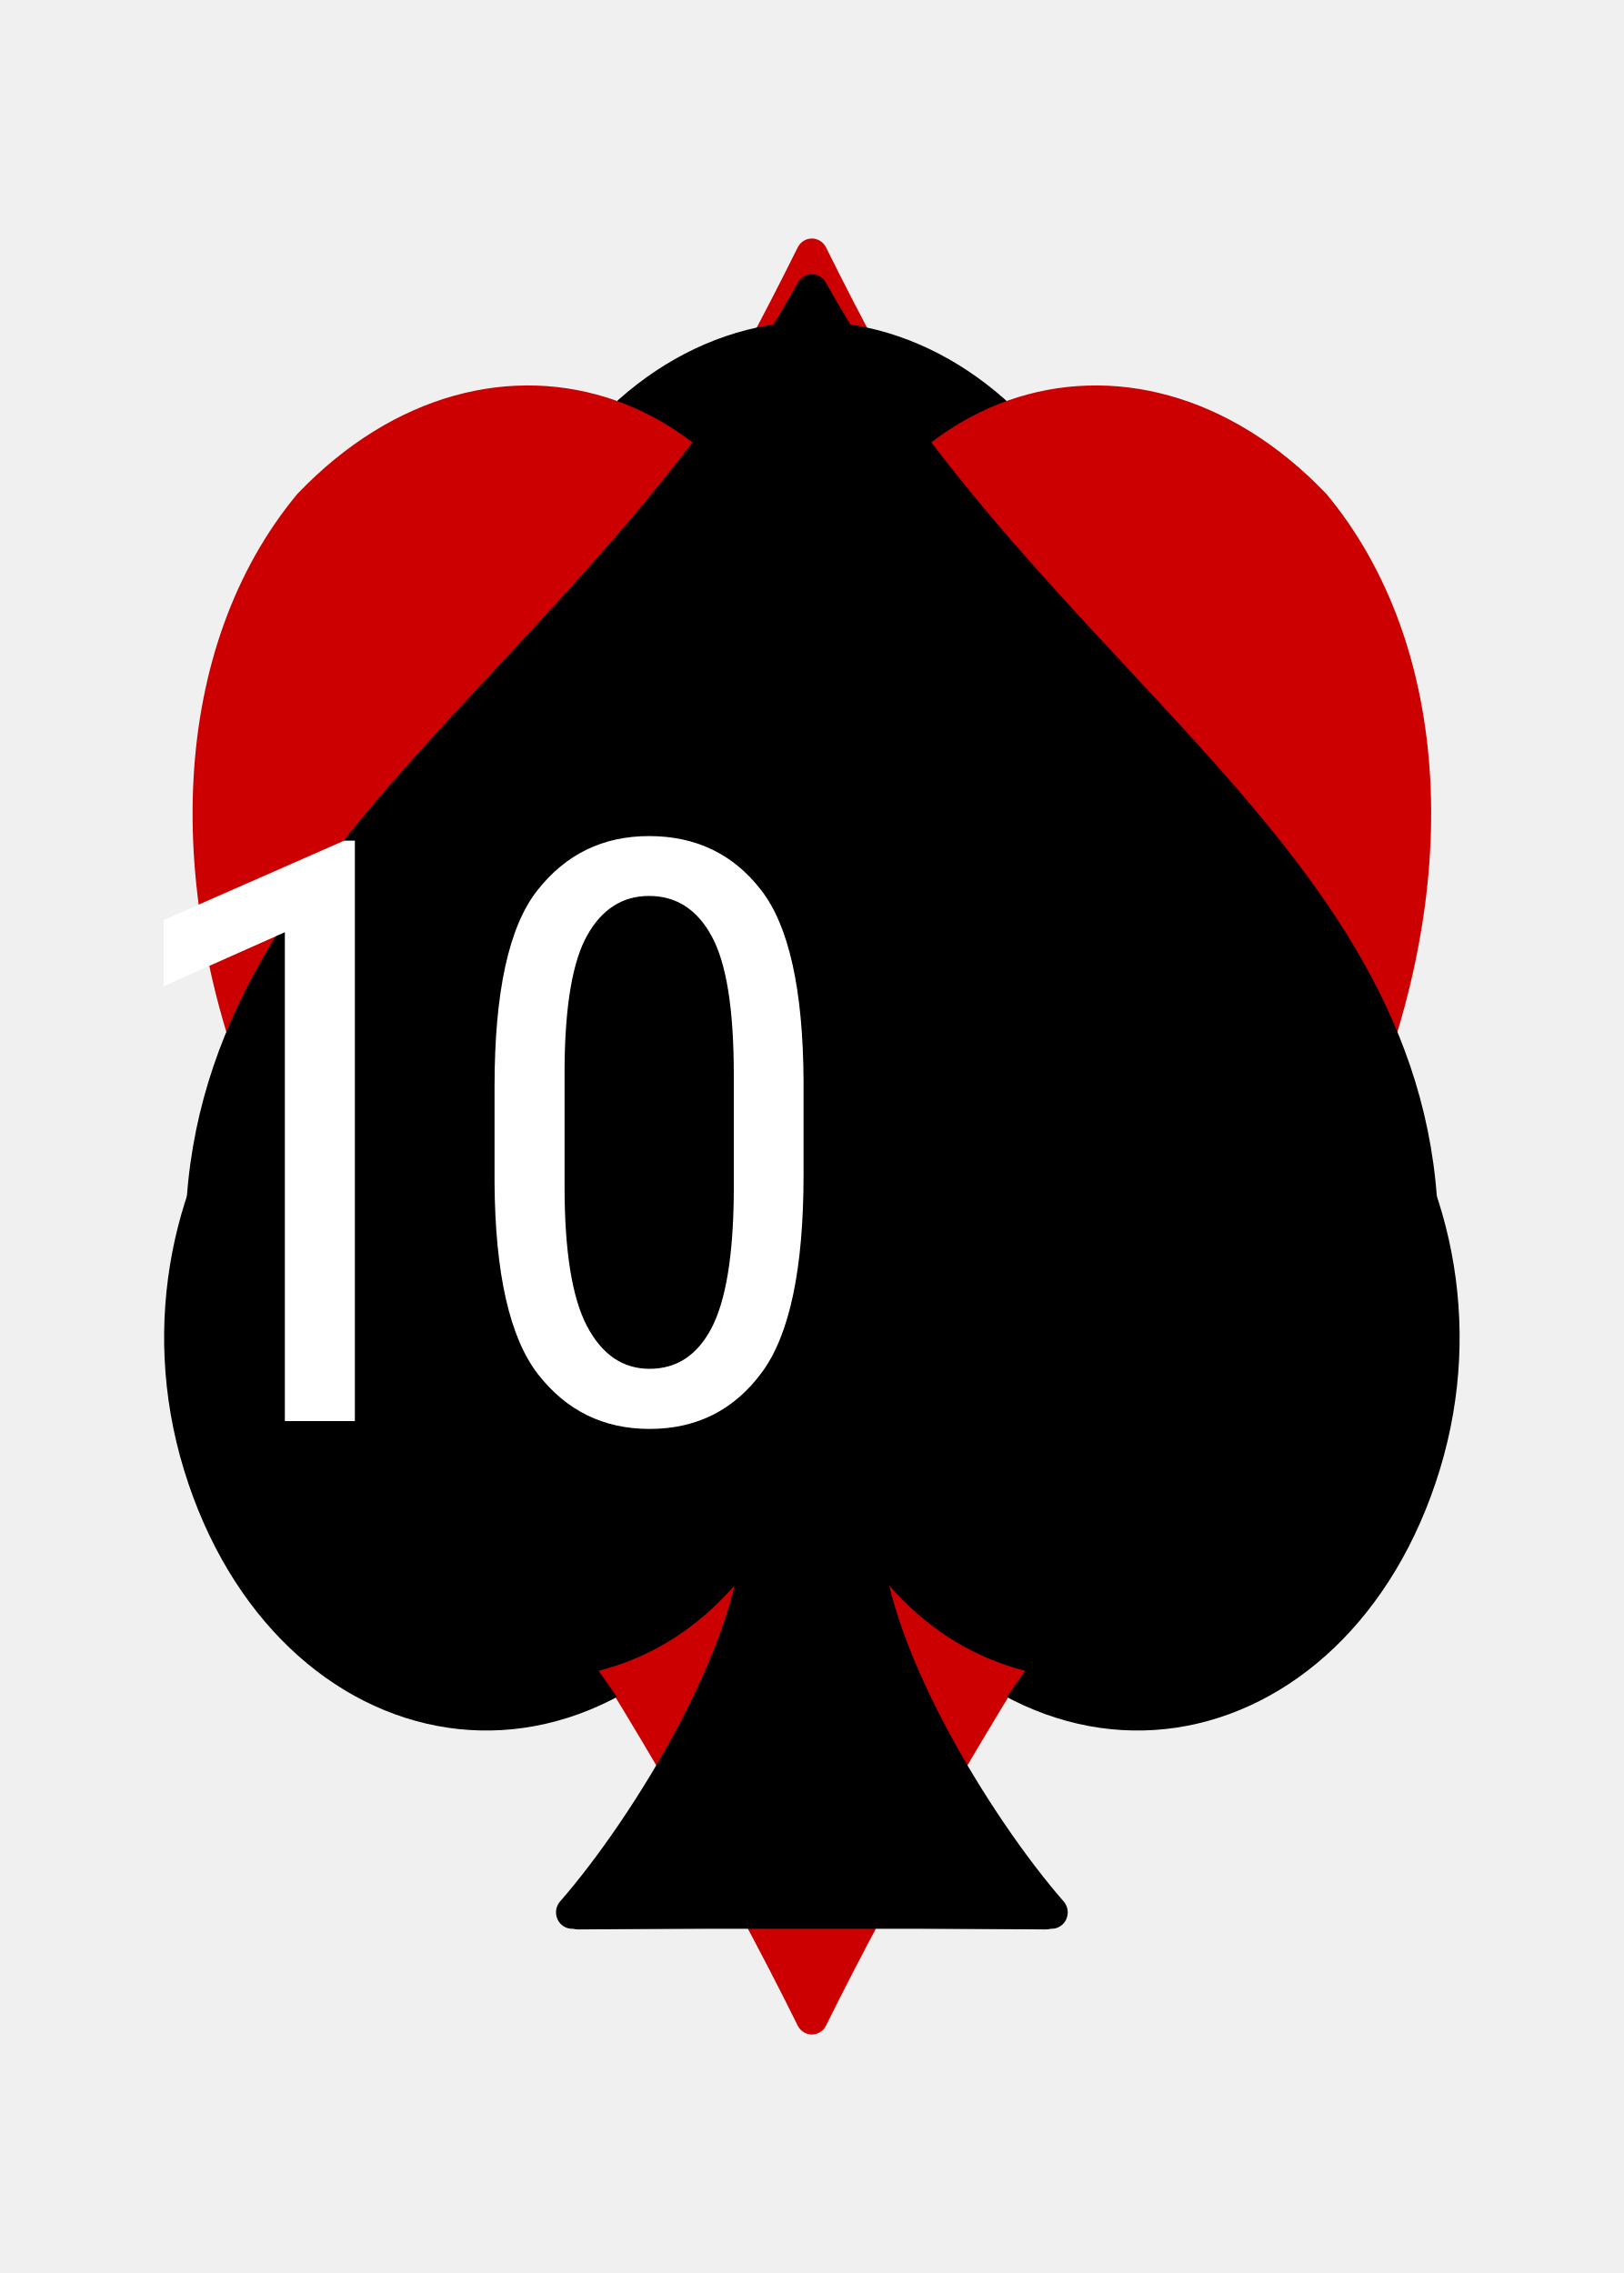
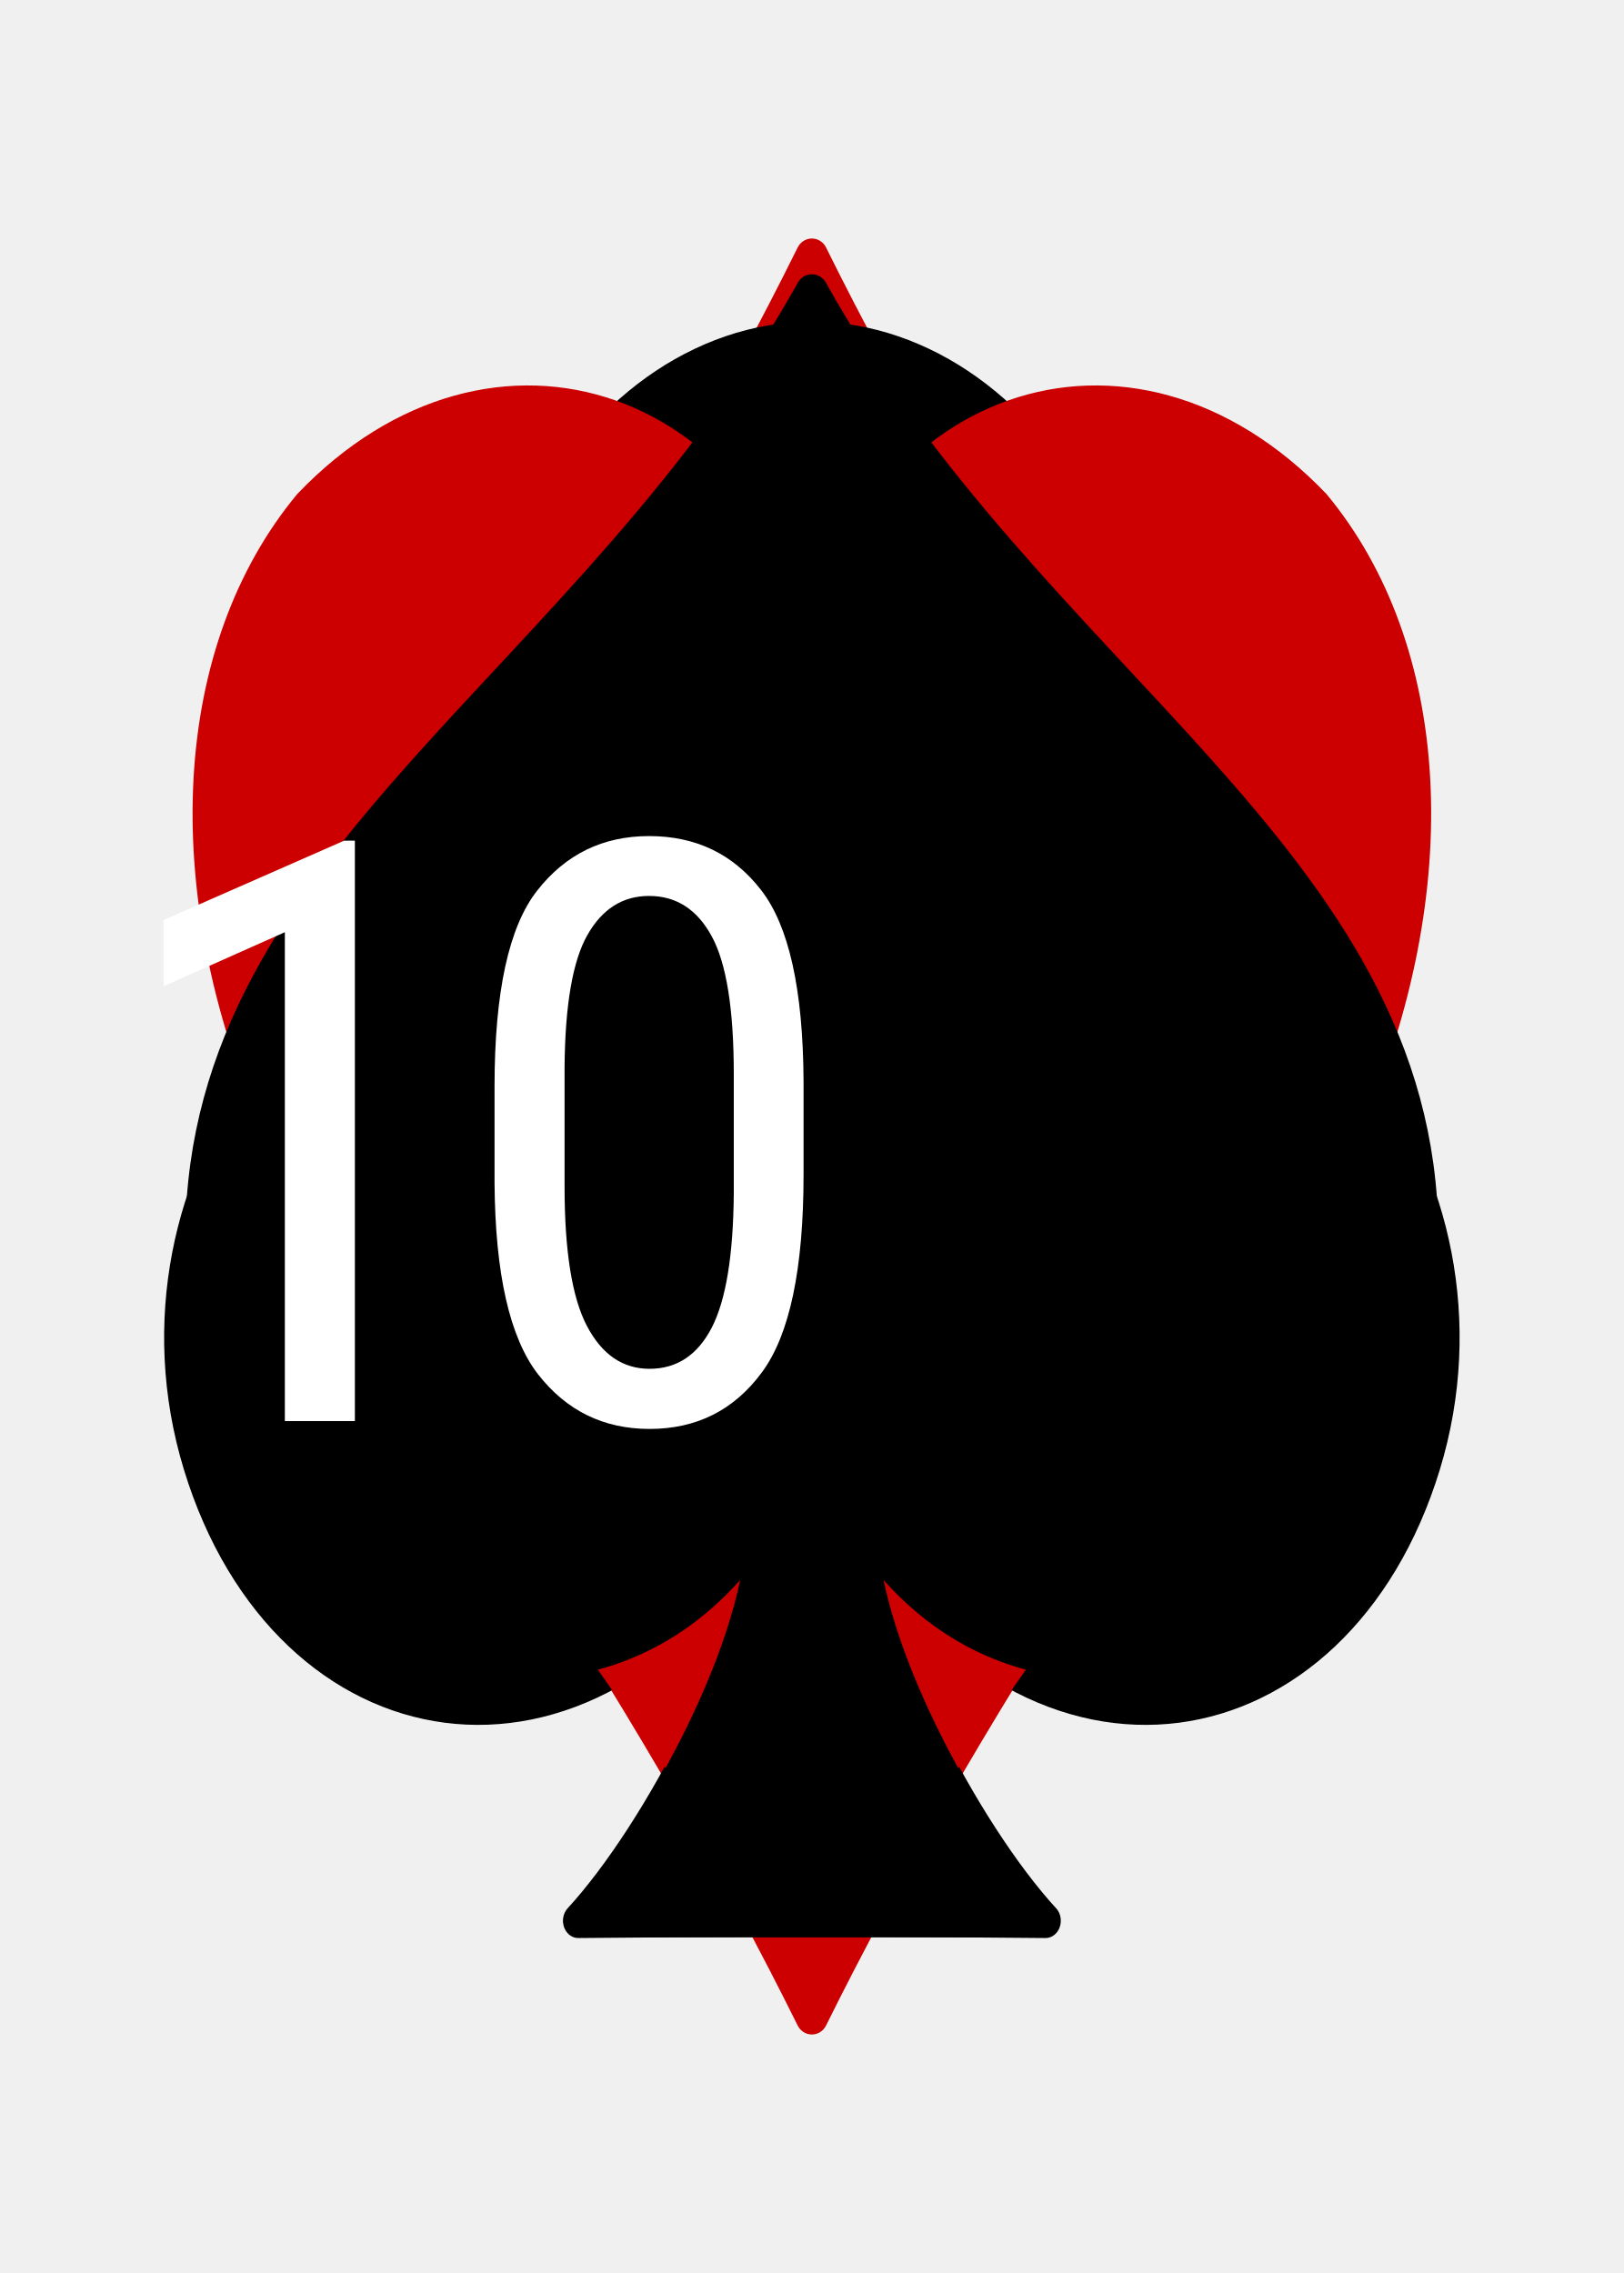
<svg xmlns="http://www.w3.org/2000/svg" id="deck" version="1.1" viewBox="0 0 100 140" height="140mm" width="100mm">
  <defs id="defs15296">
    </defs>
  <g style="display:inline" id="layer">
-     <path style="display:inline;opacity:1;fill:#cc0000;fill-opacity:1;fill-rule:evenodd;stroke:#cc0000;stroke-width:1.425;stroke-linecap:round;stroke-linejoin:round;stroke-miterlimit:4;stroke-dasharray:none;stroke-dashoffset:0;stroke-opacity:1;paint-order:markers fill stroke" d="M 37.5,88.005 C 30.958,75.246 21.049,60.633 11.995,50 21.049,39.367 30.958,24.754 37.5,11.995 44.042,24.754 53.951,39.367 63.005,50 53.951,60.633 44.042,75.246 37.5,88.005 Z m -2e-6,-38.005 2e-6,29.39 3e-6,-29.39 -3e-6,-29.39 z" id="diamo" class="UnoptimicedTransforms" transform="matrix(1.379315,0,0,1.428526,-1.724301,-1.426302)" />
-     <path style="display:inline;fill:#000000;fill-opacity:1;fill-rule:evenodd;stroke:#000000;stroke-width:1.529;stroke-linecap:round;stroke-linejoin:round;stroke-miterlimit:4;stroke-dasharray:none;stroke-dashoffset:0;stroke-opacity:1;paint-order:stroke markers fill" d="M 37.5,13.758 C 26.262,13.798 16.427,27.246 25.251,41.781 13.741,38.239 2.363,50.907 6.726,63.47 11.089,76.033 26.513,78.993 35,66.257 c 0.043,5.195 -5.79,13.344 -9.22,17.002 l 11.721,-0.083 11.721,0.083 C 45.79,79.601 39.957,71.452 40,66.257 48.487,78.993 63.911,76.033 68.274,63.47 72.637,50.907 61.259,38.239 49.749,41.781 58.573,27.246 48.738,13.798 37.5,13.758 Z" id="clubs" transform="matrix(1.227752,0,0,1.394261,3.959297,1.688334)" class="UnoptimicedTransforms" />
+     <path style="display:inline;opacity:1;fill:#cc0000;fill-opacity:1;fill-rule:evenodd;stroke:#cc0000;stroke-width:1.425;stroke-linecap:round;stroke-linejoin:round;stroke-miterlimit:4;stroke-dasharray:none;stroke-dashoffset:0;stroke-opacity:1;paint-order:markers fill stroke" d="M 37.5,88.005 C 30.958,75.246 21.049,60.633 11.995,50 21.049,39.367 30.958,24.754 37.5,11.995 44.042,24.754 53.951,39.367 63.005,50 53.951,60.633 44.042,75.246 37.5,88.005 Z" id="diamo" class="UnoptimicedTransforms" transform="matrix(1.379315,0,0,1.428526,-1.724301,-1.426302)" />
+     <path style="display:inline;fill:#000000;fill-opacity:1;fill-rule:evenodd;stroke:#000000;stroke-width:1.529;stroke-linecap:round;stroke-linejoin:round;stroke-miterlimit:4;stroke-dasharray:none;stroke-dashoffset:0;stroke-opacity:1;paint-order:stroke markers fill" d="M 37.5,13.758 C 26.262,13.798 16.427,27.246 25.251,41.781 13.741,38.239 2.363,50.907 6.726,63.47 11.089,76.033 26.132,78.523 35,65.922 c 0.043,5.195 -5.251,13.917 -9.22,17.717 l 11.721,-0.083 11.721,0.083 C 45.251,79.839 39.957,71.117 40,65.922 48.868,78.523 63.911,76.033 68.274,63.47 72.637,50.907 61.259,38.239 49.749,41.781 58.573,27.246 48.738,13.798 37.5,13.758 Z" id="clubs" transform="matrix(1.227752,0,0,1.394261,3.959297,1.688334)" class="UnoptimicedTransforms" />
    <path id="heart" d="M 50,124.12 C 41.913,106.98 25.004,90.214 16.475,71.037 9.814,56.061 10.915,41.539 18.391,32.696 30.072,20.746 46.664,26.318 50,43.762 53.336,26.318 69.928,20.746 81.609,32.696 89.085,41.539 90.186,56.061 83.525,71.037 74.996,90.214 58.087,106.98 50,124.12 Z" style="display:inline;opacity:1;fill:#cc0000;fill-opacity:1;fill-rule:evenodd;stroke:#cc0000;stroke-width:2.021;stroke-linecap:round;stroke-linejoin:round;stroke-miterlimit:4;stroke-dasharray:none;stroke-dashoffset:0;stroke-opacity:1;paint-order:stroke markers fill" class="UnoptimicedTransforms" transform="matrix(0.9794743,0,0,1,1.026285,-1.5875)" />
-     <path style="display:inline;fill:#000000;fill-opacity:1;fill-rule:evenodd;stroke:#000000;stroke-width:2;stroke-linecap:round;stroke-linejoin:round;stroke-miterlimit:4;stroke-dasharray:none;paint-order:stroke markers fill" d="M 50,18.407 C 36.303,42.46 12.154,53.079 12.017,75.933 c -0.092,15.435 9.506,26.192 20.112,26.169 7.211,-0.015 11.604,-3.754 14.54,-8.371 0.058,7.276 -7.016,18.429 -11.589,23.552 H 50 64.921 c -4.572,-5.123 -11.646,-16.276 -11.589,-23.552 2.936,4.616 7.329,8.356 14.54,8.371 C 78.477,102.125 88.075,91.368 87.983,75.933 87.846,53.079 63.697,42.46 50,18.407 Z" id="spade" class="UnoptimicedTransforms" transform="matrix(0.9897367,0,0,1.010202,0.5131634,-0.6921743)" />
+     <path style="display:inline;fill:#000000;fill-opacity:1;fill-rule:evenodd;stroke:#000000;stroke-width:2;stroke-linecap:round;stroke-linejoin:round;stroke-miterlimit:4;stroke-dasharray:none;paint-order:stroke markers fill" d="M 50,18.407 C 36.303,42.46 12.154,53.079 12.017,75.933 c -0.092,15.435 9.238,26.192 19.844,26.169 7.211,-0.015 12.139,-3.951 15.074,-8.567 0.058,7.276 -6.348,18.821 -11.388,24.272 H 50 64.453 c -5.04,-5.45 -11.446,-16.996 -11.388,-24.272 2.936,4.616 7.863,8.552 15.074,8.567 C 78.745,102.125 88.075,91.368 87.983,75.933 87.846,53.079 63.697,42.46 50,18.407 Z" id="spade" class="UnoptimicedTransforms" transform="matrix(0.9897367,0,0,1.010202,0.5131634,-0.6921743)" />
    <text xml:space="preserve" style="font-style:normal;font-variant:normal;font-weight:normal;font-stretch:normal;font-size:50px;font-family:'Roboto Condensed';text-align:center;letter-spacing:-3.175px;text-anchor:middle;display:inline;fill:#ffffff;stroke:none" x="49.158" id="rank" y="87.529">
      <tspan id="rankspan" y="87.529" x="47.57" dx="4">10</tspan>
    </text>
  </g>
</svg>
